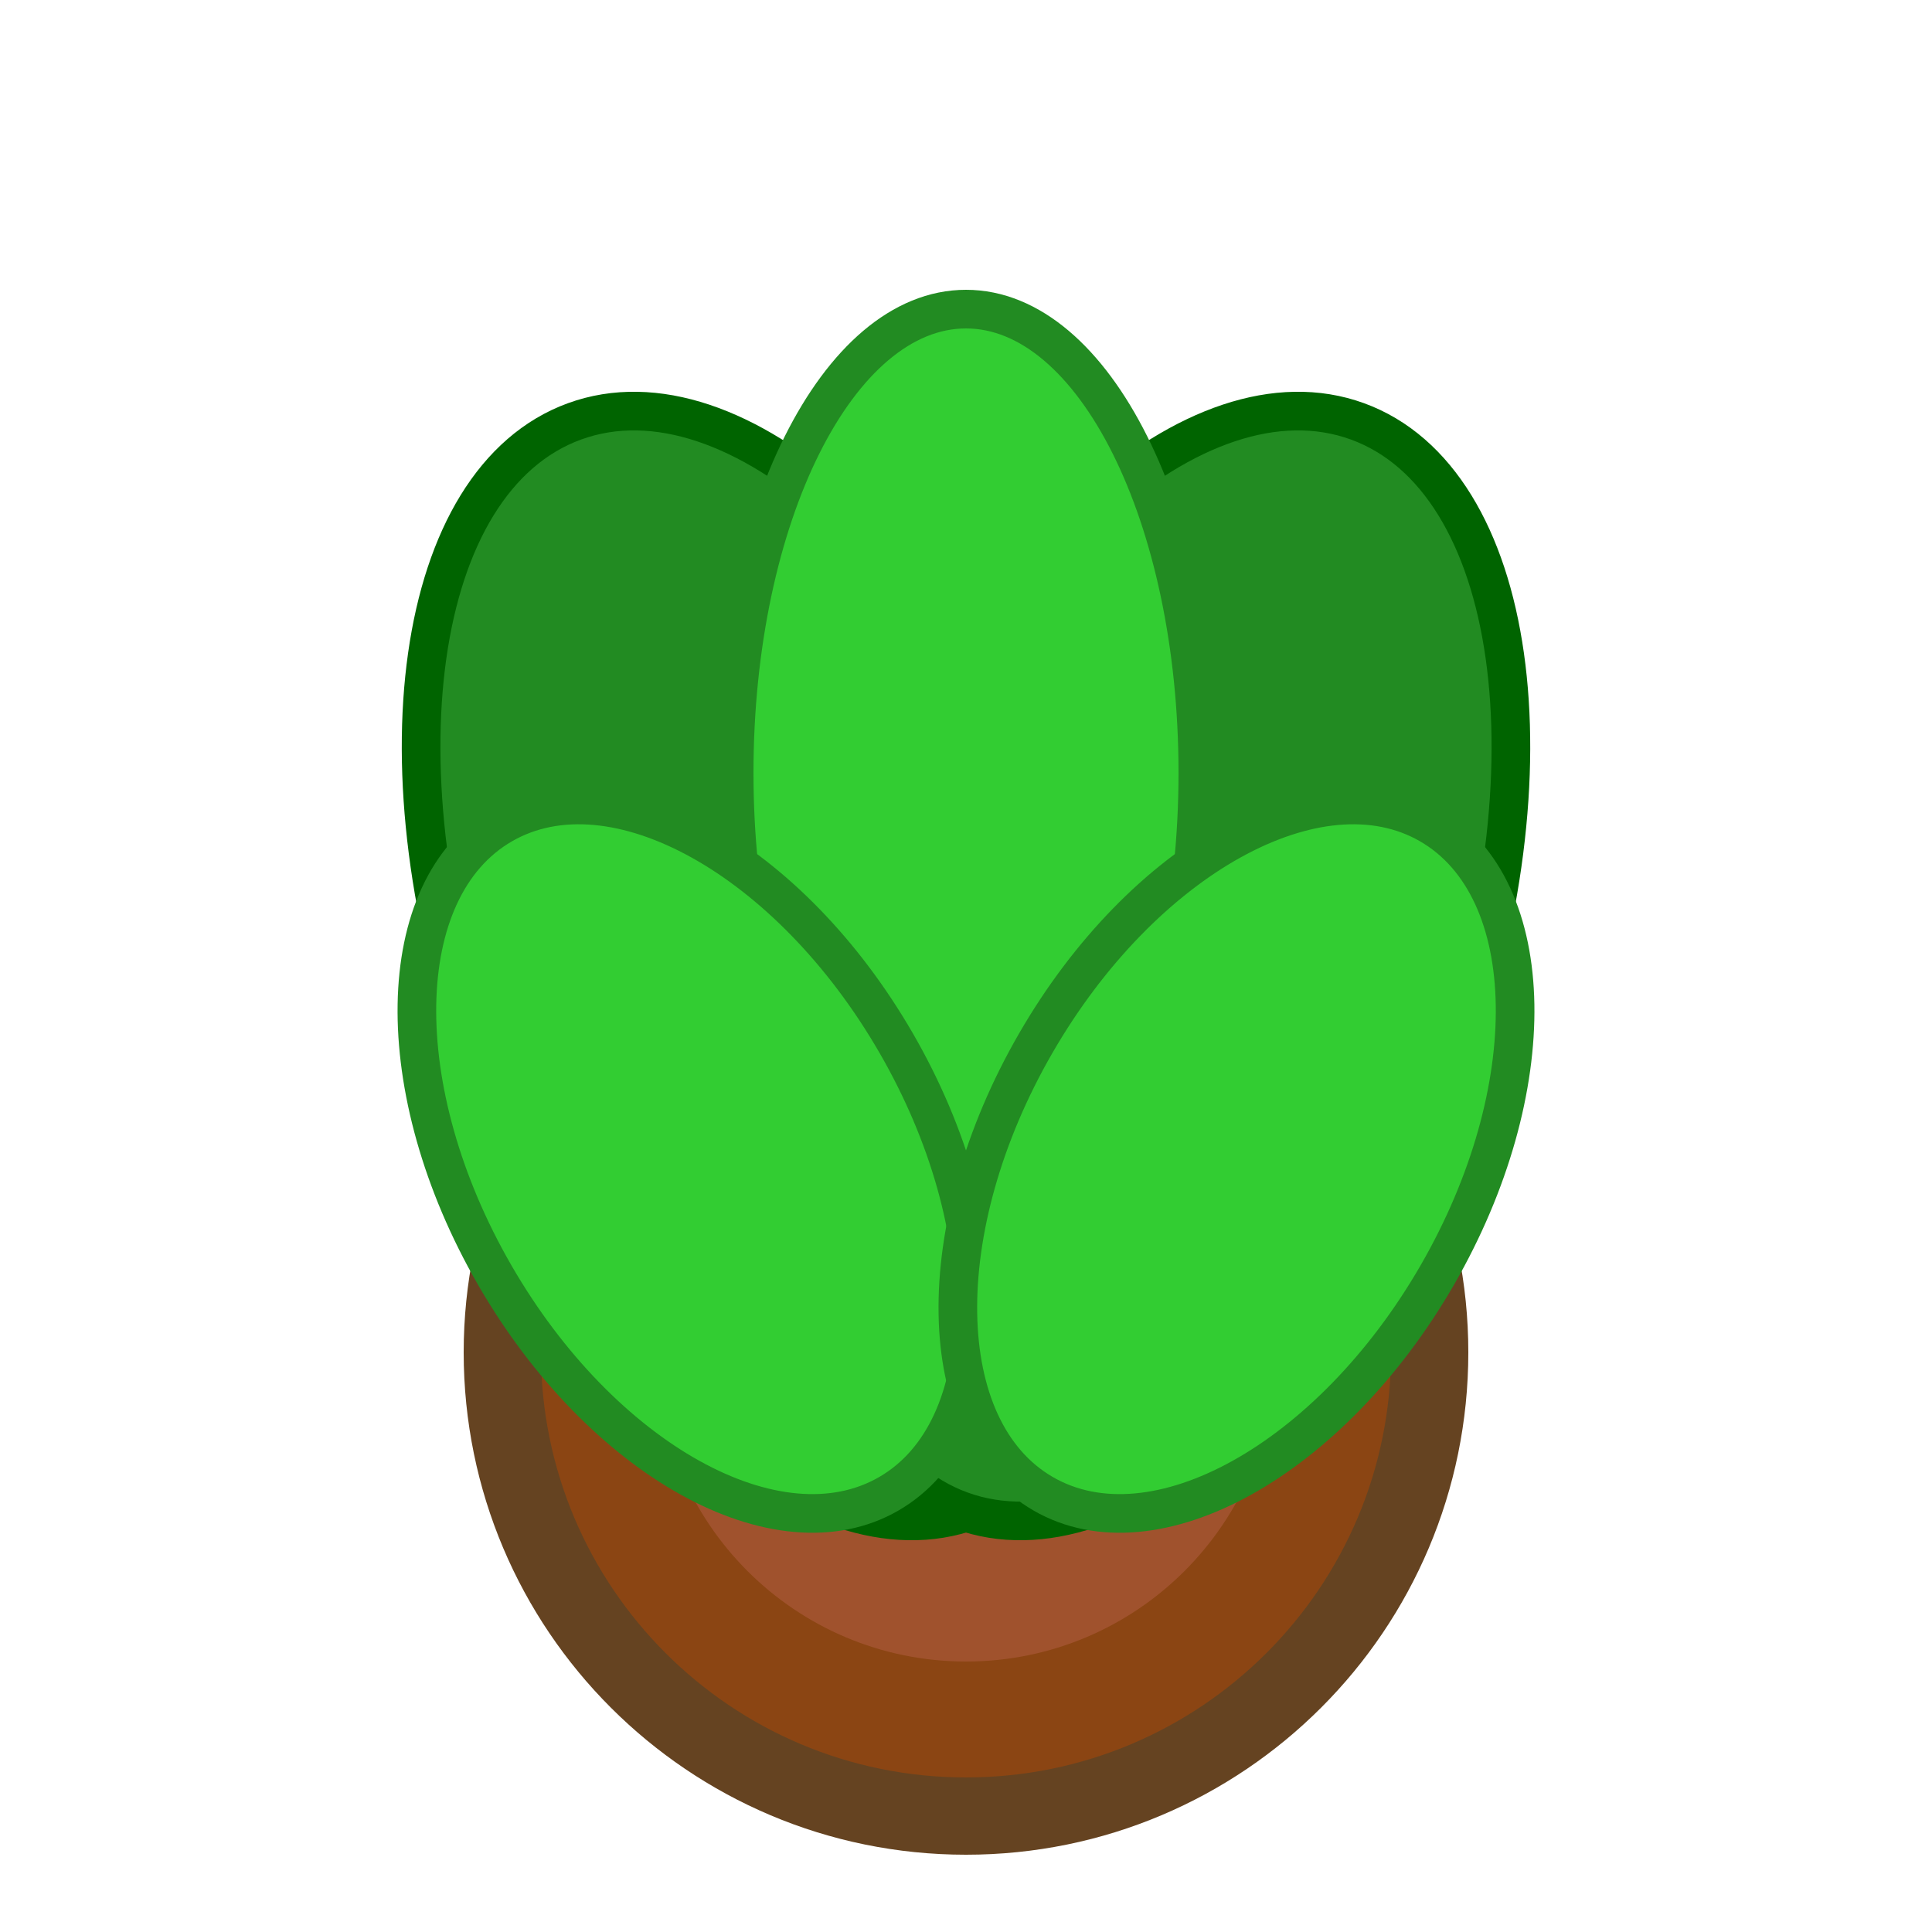
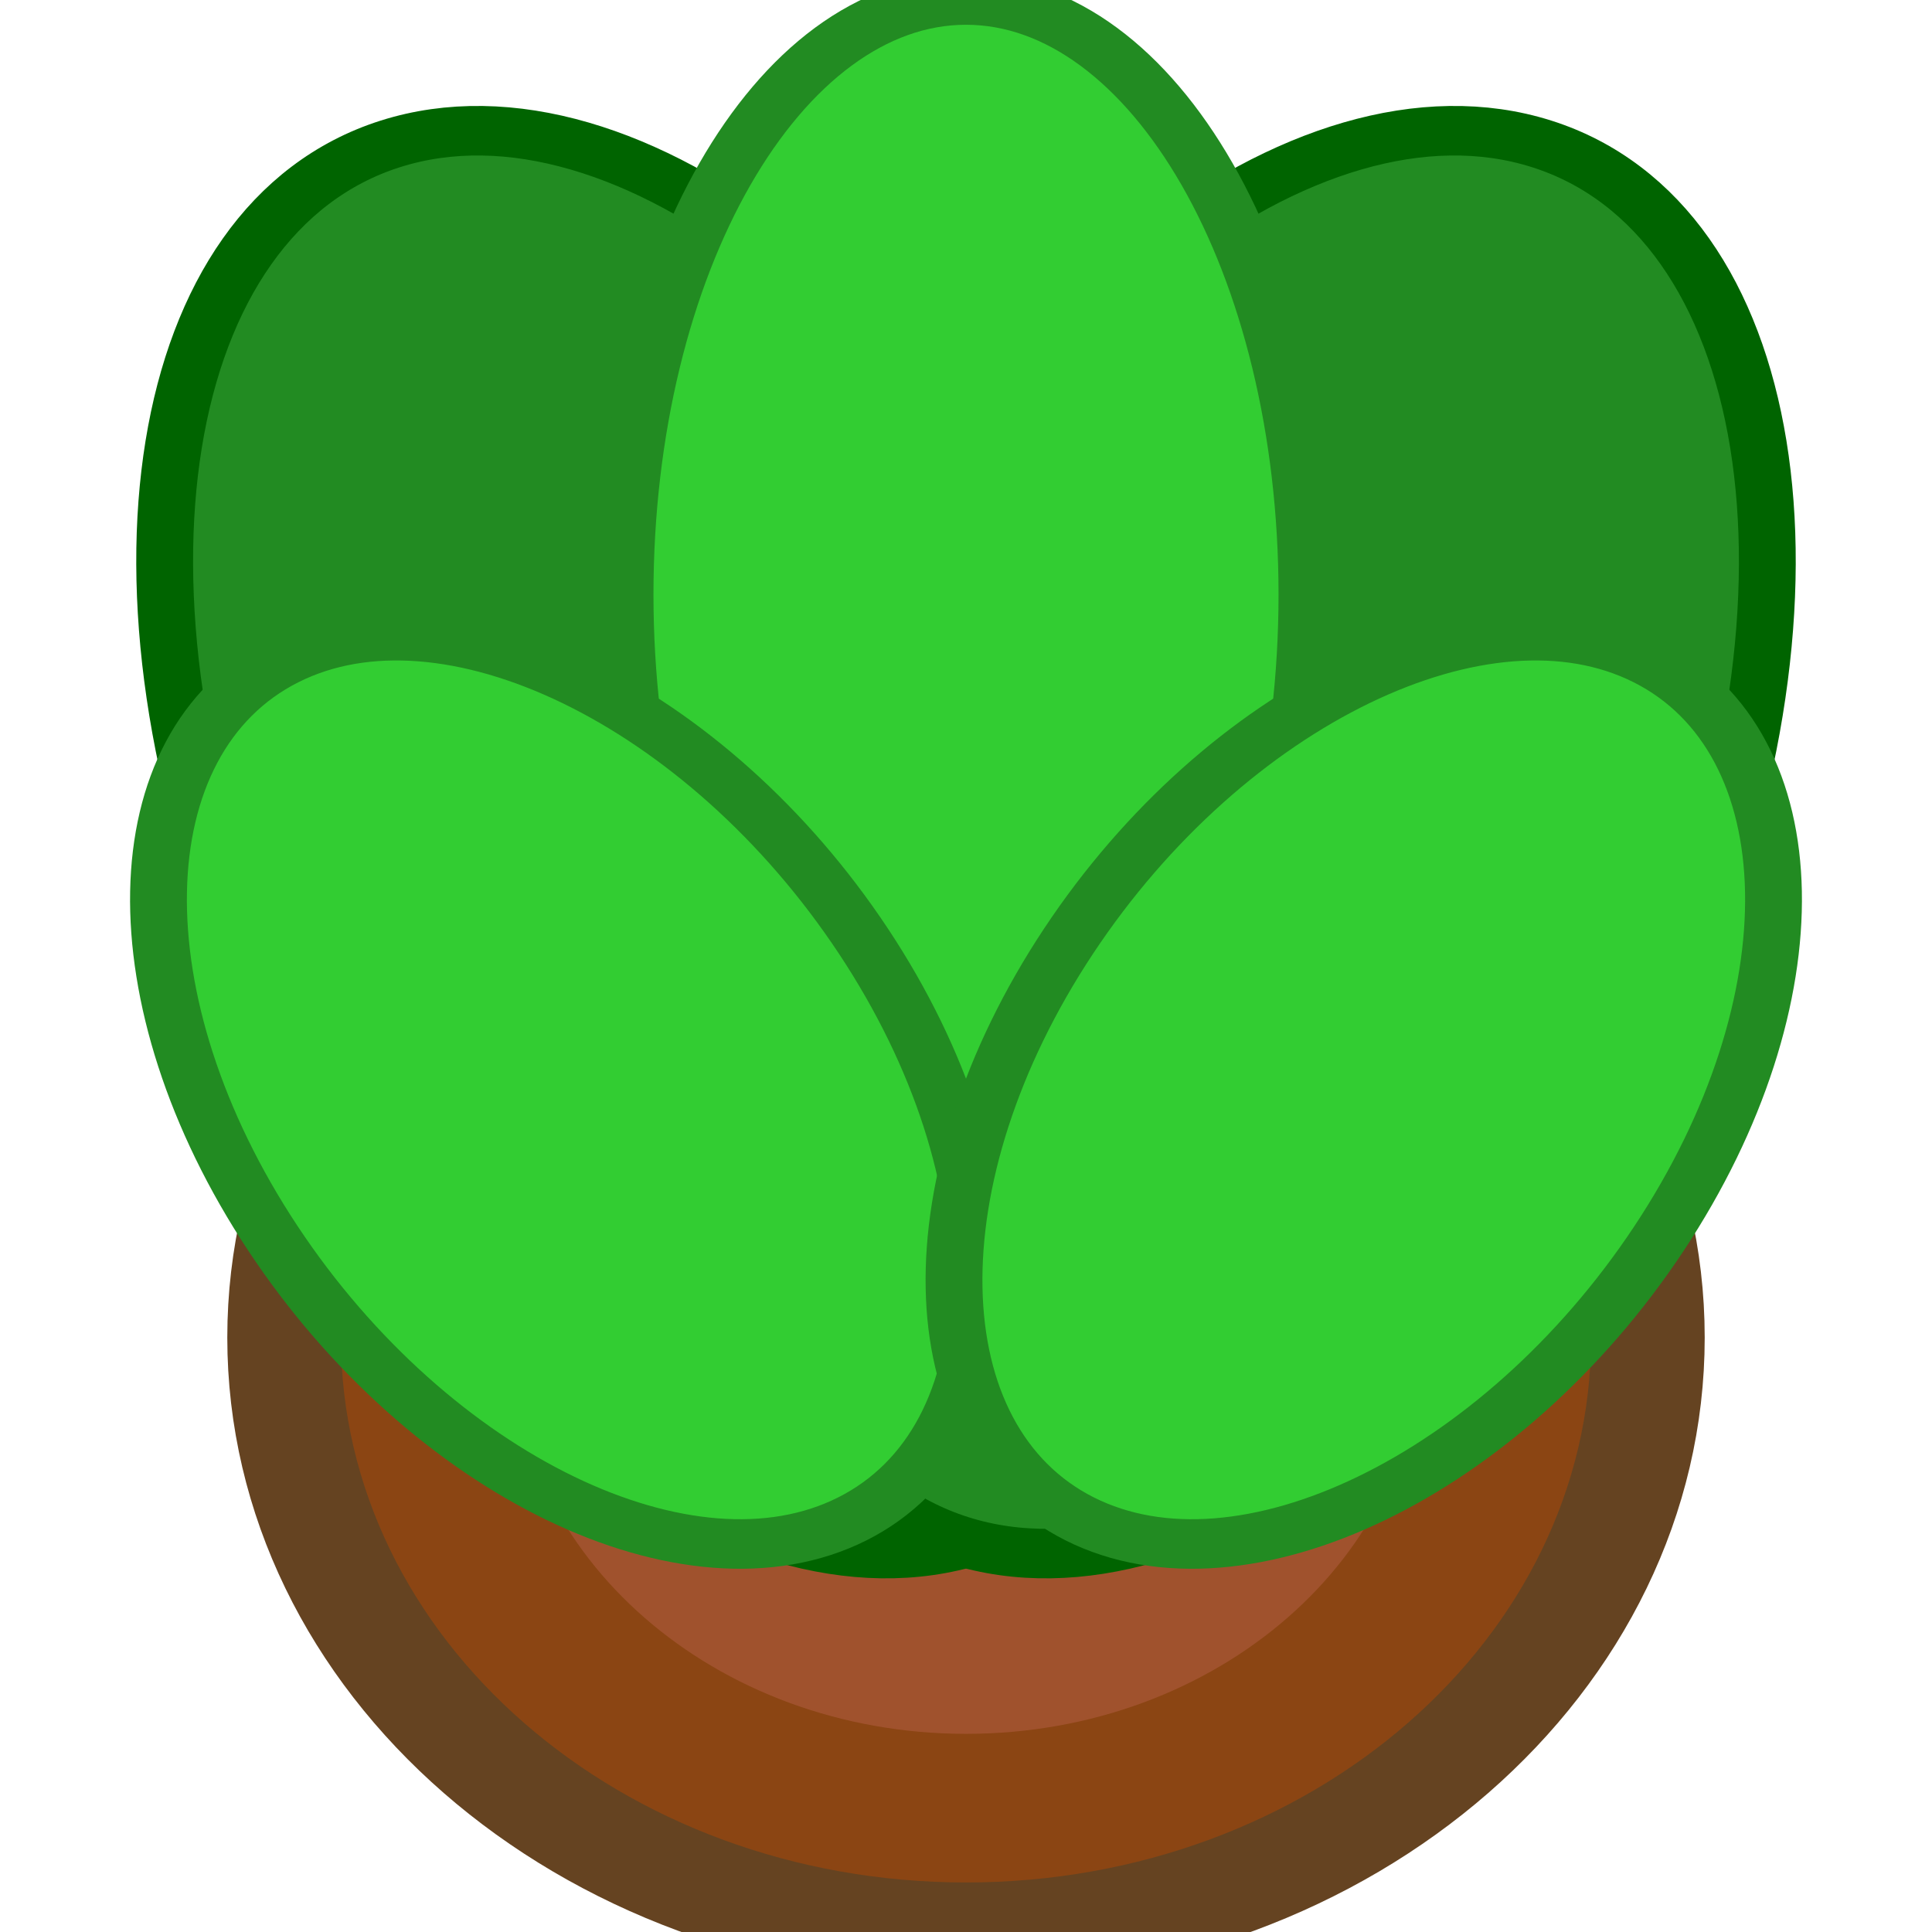
- <svg xmlns="http://www.w3.org/2000/svg" preserveAspectRatio="none" width="50" height="50" viewBox="0 0 50 50">
+ <svg xmlns="http://www.w3.org/2000/svg" preserveAspectRatio="none" width="50" height="50" viewBox="8 8 34 39">
  <circle cx="25" cy="35" r="12" fill="#8B4513" stroke="#654321" stroke-width="2" />
  <circle cx="25" cy="35" r="8" fill="#A0522D" />
  <ellipse cx="20" cy="25" rx="8" ry="15" fill="#228B22" stroke="#006400" stroke-width="1" transform="rotate(-20 20 25)" />
  <ellipse cx="30" cy="25" rx="8" ry="15" fill="#228B22" stroke="#006400" stroke-width="1" transform="rotate(20 30 25)" />
  <ellipse cx="25" cy="20" rx="6" ry="12" fill="#32CD32" stroke="#228B22" stroke-width="1" />
  <ellipse cx="18" cy="30" rx="6" ry="10" fill="#32CD32" stroke="#228B22" stroke-width="1" transform="rotate(-30 18 30)" />
  <ellipse cx="32" cy="30" rx="6" ry="10" fill="#32CD32" stroke="#228B22" stroke-width="1" transform="rotate(30 32 30)" />
</svg>
